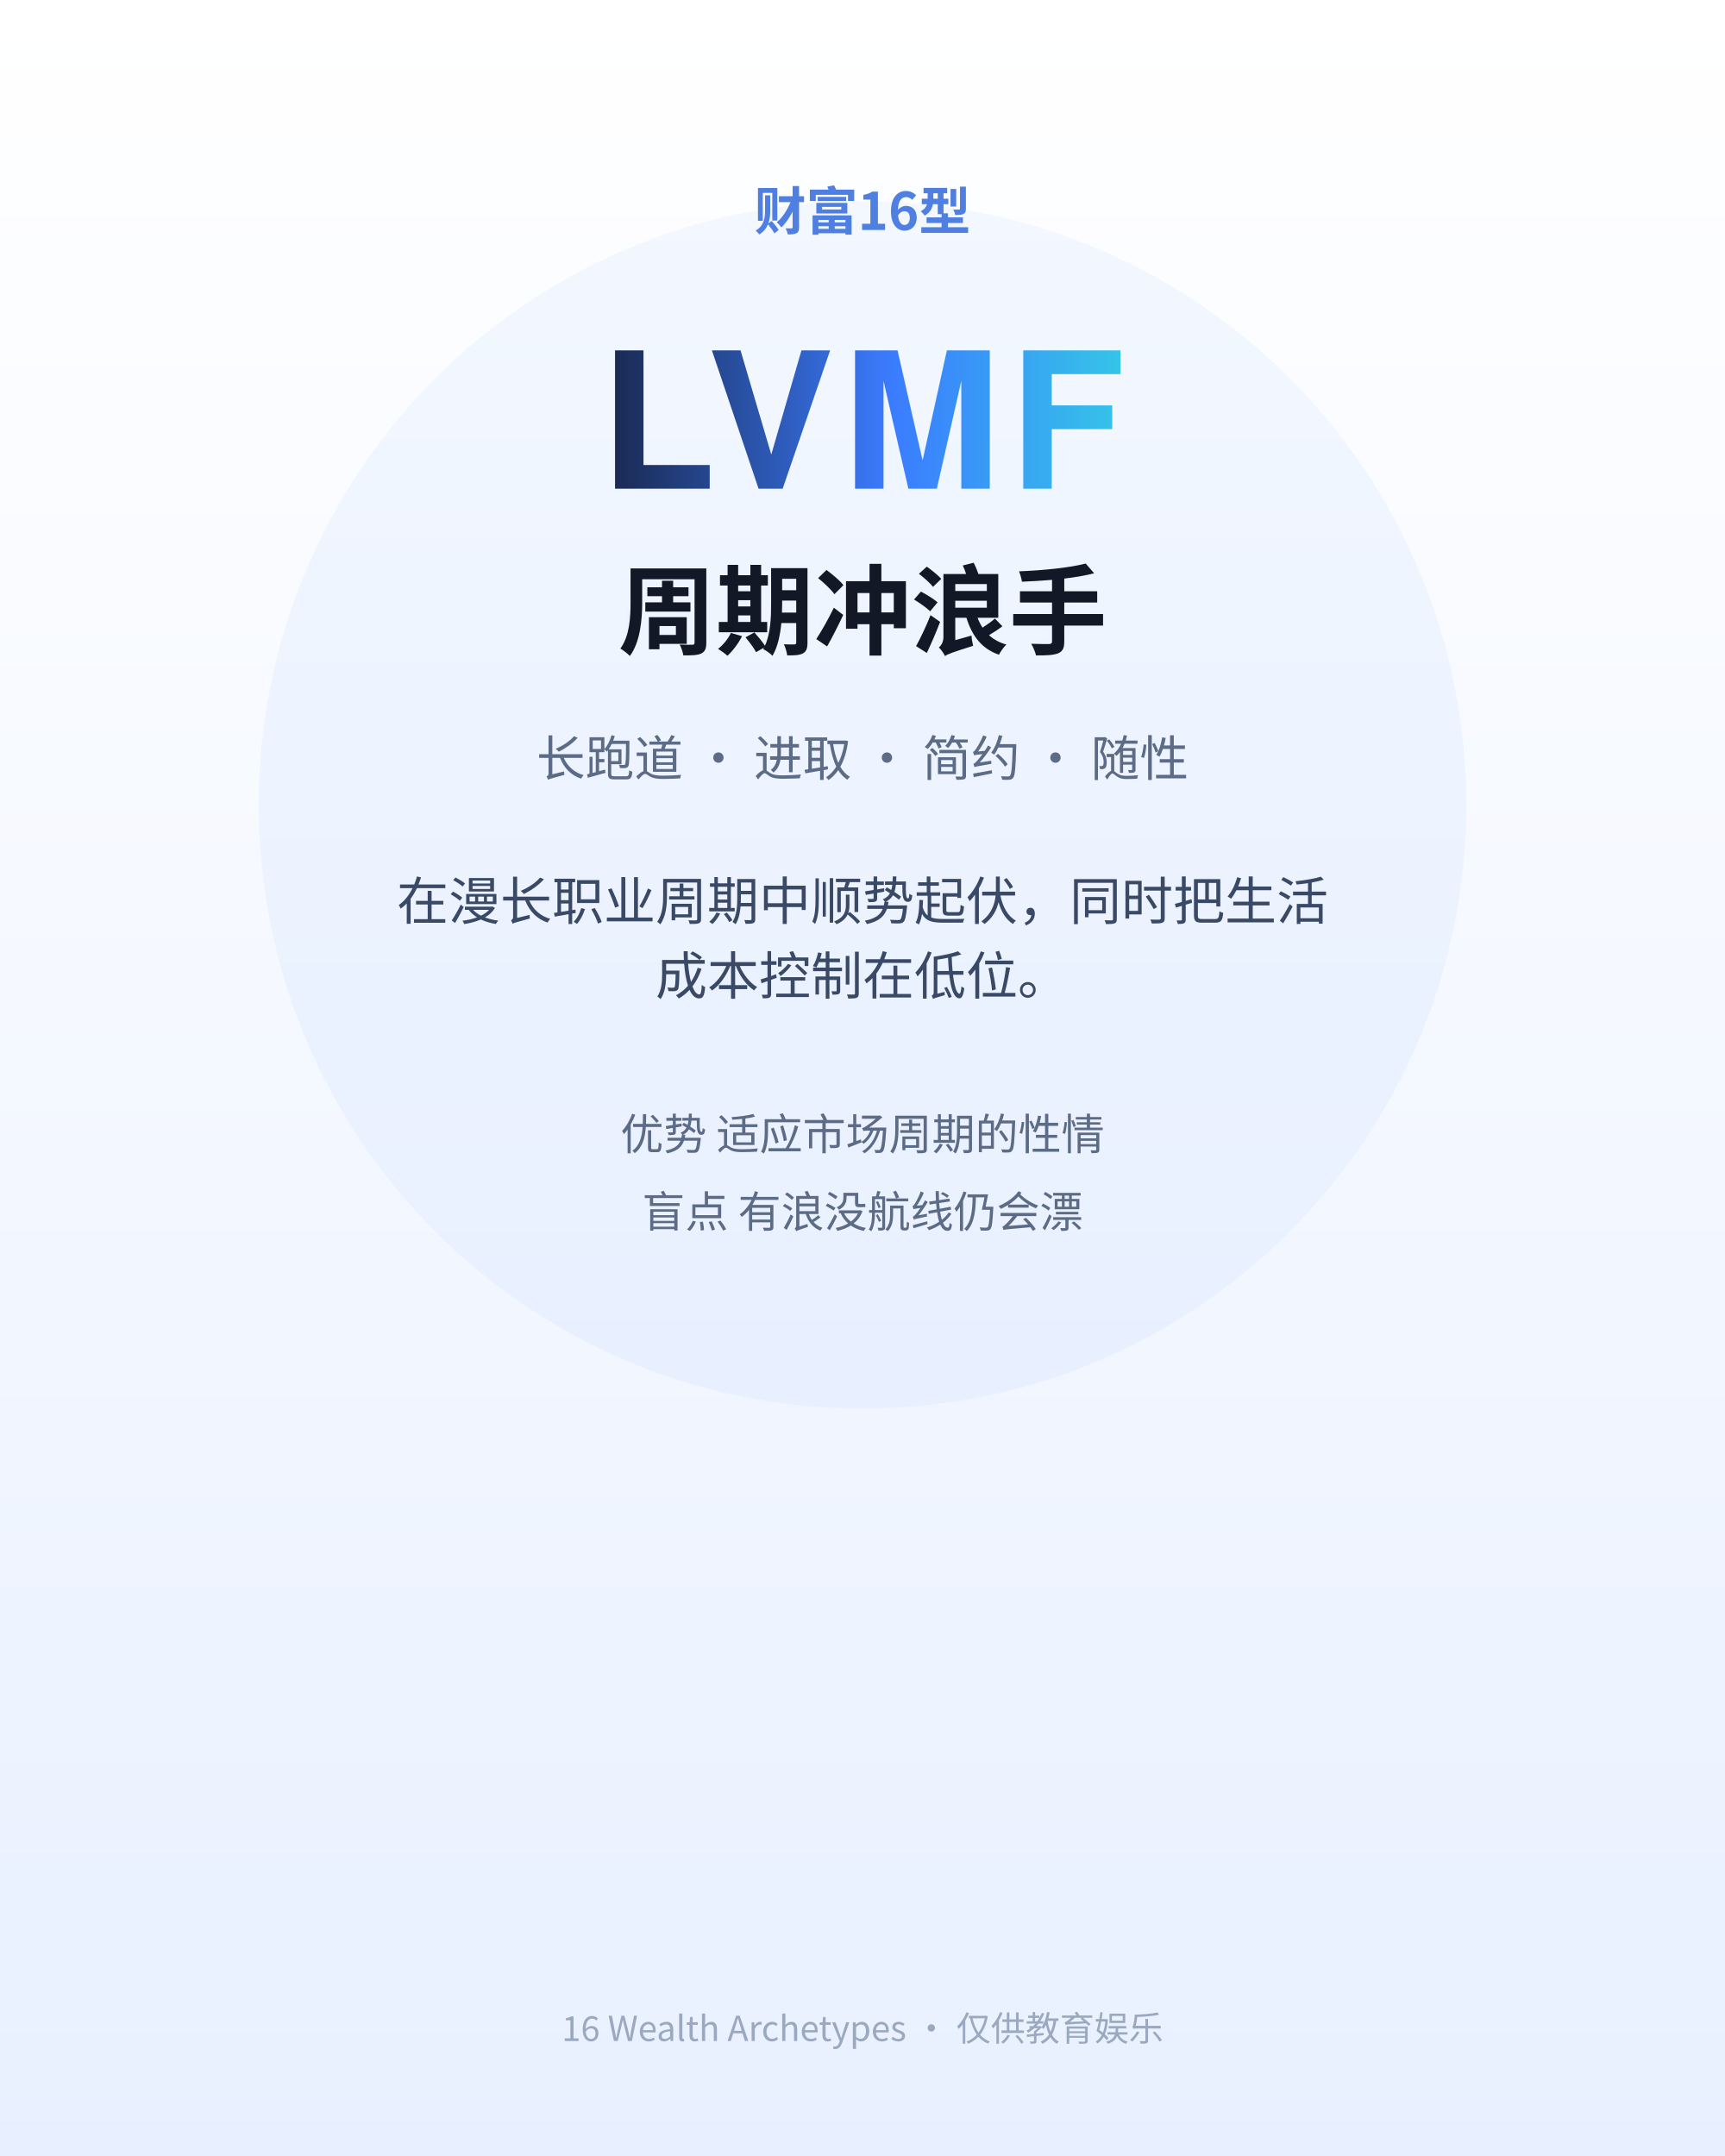
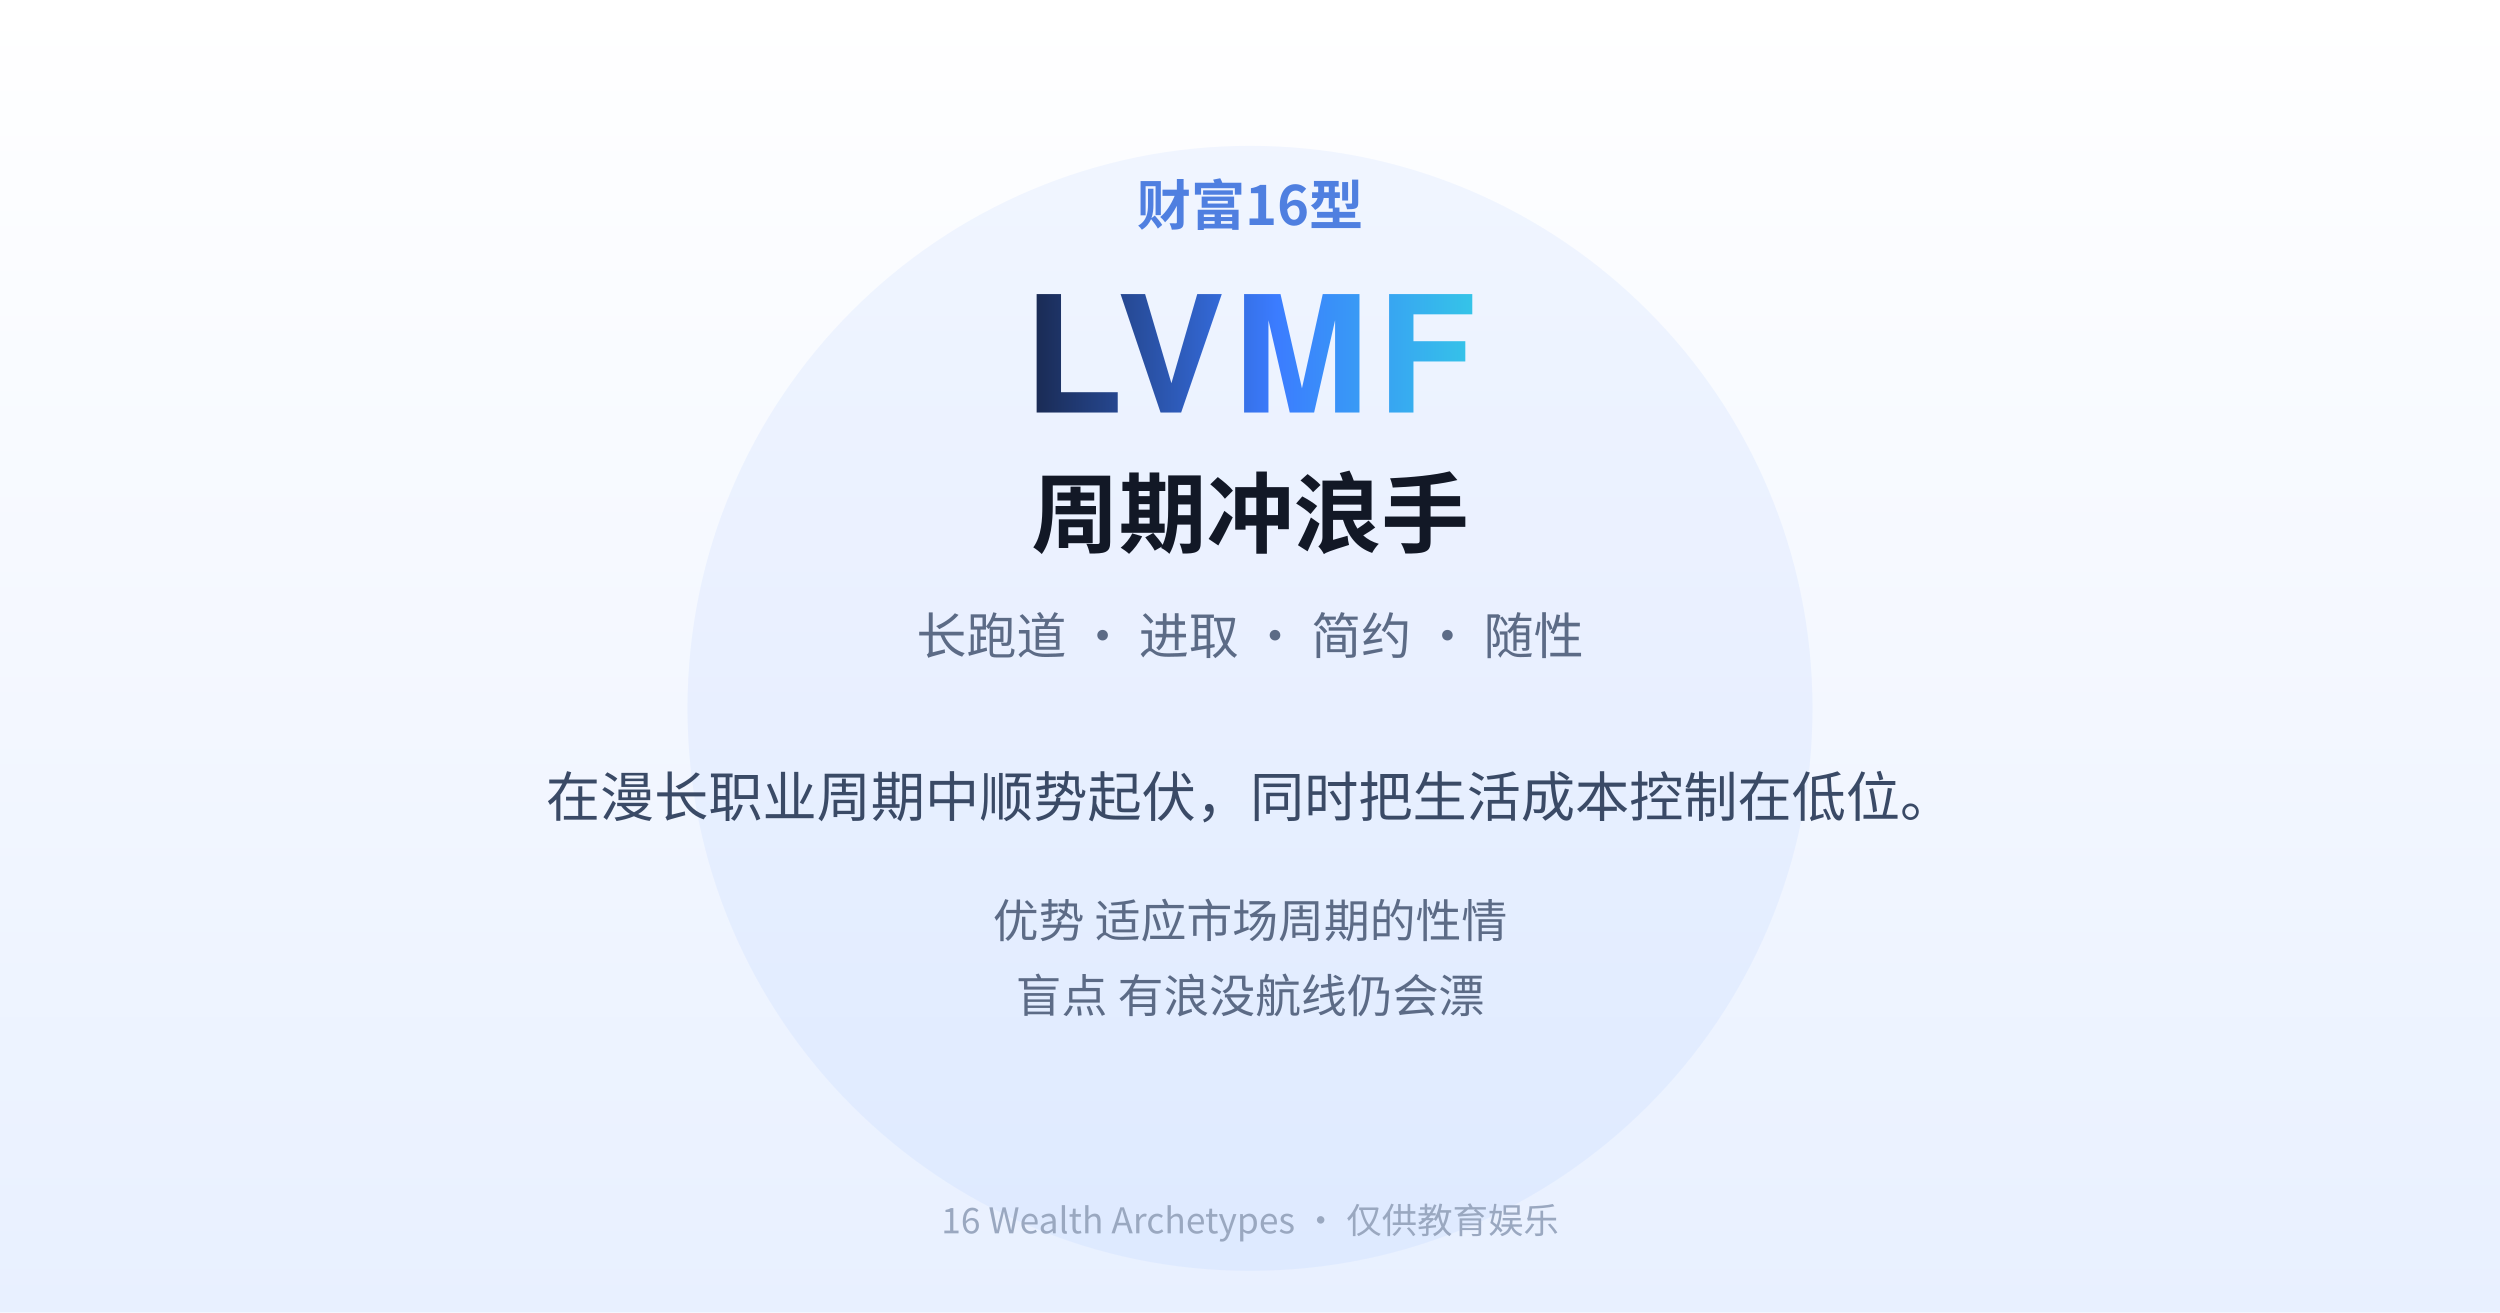
- <svg xmlns="http://www.w3.org/2000/svg" width="1200" height="1500" viewBox="0 0 1200 1500">
+ <svg xmlns="http://www.w3.org/2000/svg" width="1200" height="630" viewBox="0 0 1200 630">
  <defs>
    <linearGradient id="bg" x1="0" y1="0" x2="0" y2="1">
      <stop offset="0%" stop-color="#ffffff" />
      <stop offset="55%" stop-color="#f3f7ff" />
      <stop offset="100%" stop-color="#e8f0ff" />
    </linearGradient>
    <linearGradient id="code" x1="0" y1="0" x2="1" y2="0">
      <stop offset="0%" stop-color="#1a2b55" />
      <stop offset="55%" stop-color="#3b7cff" />
      <stop offset="100%" stop-color="#35c4e8" />
    </linearGradient>
  </defs>
-   <rect width="1200" height="1500" fill="url(#bg)" />
-   <circle cx="600" cy="560" r="420" fill="#3b7cff" fill-opacity="0.05" />
-   <text x="600" y="160" text-anchor="middle" fill="#4f7fe0" font-size="36" font-weight="600" font-family="PingFang SC, Hiragino Sans GB, Noto Sans CJK SC, sans-serif">财富16型</text>
-   <text x="600" y="340" text-anchor="middle" fill="url(#code)" font-size="132" font-weight="800" font-family="Avenir Next, Helvetica Neue, sans-serif" letter-spacing="6">LVMF</text>
-   <text x="600" y="450" text-anchor="middle" fill="#121826" font-size="68" font-weight="700" font-family="PingFang SC, Hiragino Sans GB, Noto Sans CJK SC, sans-serif">周期冲浪手</text>
-   <text x="600" y="540" text-anchor="middle" fill="#5c6b86" font-size="34" font-weight="500" font-family="PingFang SC, Hiragino Sans GB, Noto Sans CJK SC, sans-serif">长跑道 · 进取 · 简约 · 随性</text>
-   <text x="600" y="640" text-anchor="middle" fill="#3a4a66" font-size="36" font-weight="500" font-family="PingFang SC, Hiragino Sans GB, Noto Sans CJK SC, sans-serif">在漫长职业周期中顺势起伏，同时把生活</text>
-   <text x="600" y="692" text-anchor="middle" fill="#3a4a66" font-size="36" font-weight="500" font-family="PingFang SC, Hiragino Sans GB, Noto Sans CJK SC, sans-serif">成本控制在低位。</text>
-   <text x="600" y="800" text-anchor="middle" fill="#5c6b86" font-size="30" font-weight="500" font-family="PingFang SC, Hiragino Sans GB, Noto Sans CJK SC, sans-serif">优势  适应市场周期的性情</text>
-   <text x="600" y="854" text-anchor="middle" fill="#5c6b86" font-size="30" font-weight="500" font-family="PingFang SC, Hiragino Sans GB, Noto Sans CJK SC, sans-serif">盲点  有浪没航线仍会漂</text>
-   <text x="600" y="1420" text-anchor="middle" fill="#9aa8c0" font-size="24" font-family="PingFang SC, Hiragino Sans GB, Noto Sans CJK SC, sans-serif">16 Wealth Archetypes · 仅供教育娱乐</text>
+   <rect width="1200" height="630" fill="url(#bg)" />
+   <circle cx="600" cy="340" r="270" fill="#3b7cff" fill-opacity="0.06" />
+   <text x="600" y="108" text-anchor="middle" fill="#4f7fe0" font-size="26" font-weight="600" font-family="PingFang SC, Hiragino Sans GB, Noto Sans CJK SC, sans-serif">财富16型</text>
+   <text x="600" y="198" text-anchor="middle" fill="url(#code)" font-size="78" font-weight="800" font-family="Avenir Next, Helvetica Neue, sans-serif" letter-spacing="4">LVMF</text>
+   <text x="600" y="262" text-anchor="middle" fill="#121826" font-size="42" font-weight="700" font-family="PingFang SC, Hiragino Sans GB, Noto Sans CJK SC, sans-serif">周期冲浪手</text>
+   <text x="600" y="314" text-anchor="middle" fill="#5c6b86" font-size="24" font-weight="500" font-family="PingFang SC, Hiragino Sans GB, Noto Sans CJK SC, sans-serif">长跑道 · 进取 · 简约 · 随性</text>
+   <text x="600" y="392" text-anchor="middle" fill="#3a4a66" font-size="26" font-weight="500" font-family="PingFang SC, Hiragino Sans GB, Noto Sans CJK SC, sans-serif">在漫长职业周期中顺势起伏，同时把生活成本控制在低位。</text>
+   <text x="600" y="450" text-anchor="middle" fill="#5c6b86" font-size="22" font-weight="500" font-family="PingFang SC, Hiragino Sans GB, Noto Sans CJK SC, sans-serif">优势  适应市场周期的性情</text>
+   <text x="600" y="486" text-anchor="middle" fill="#5c6b86" font-size="22" font-weight="500" font-family="PingFang SC, Hiragino Sans GB, Noto Sans CJK SC, sans-serif">盲点  有浪没航线仍会漂</text>
+   <text x="600" y="592" text-anchor="middle" fill="#9aa8c0" font-size="17" font-family="PingFang SC, Hiragino Sans GB, Noto Sans CJK SC, sans-serif">16 Wealth Archetypes · 仅供教育娱乐</text>
</svg>
